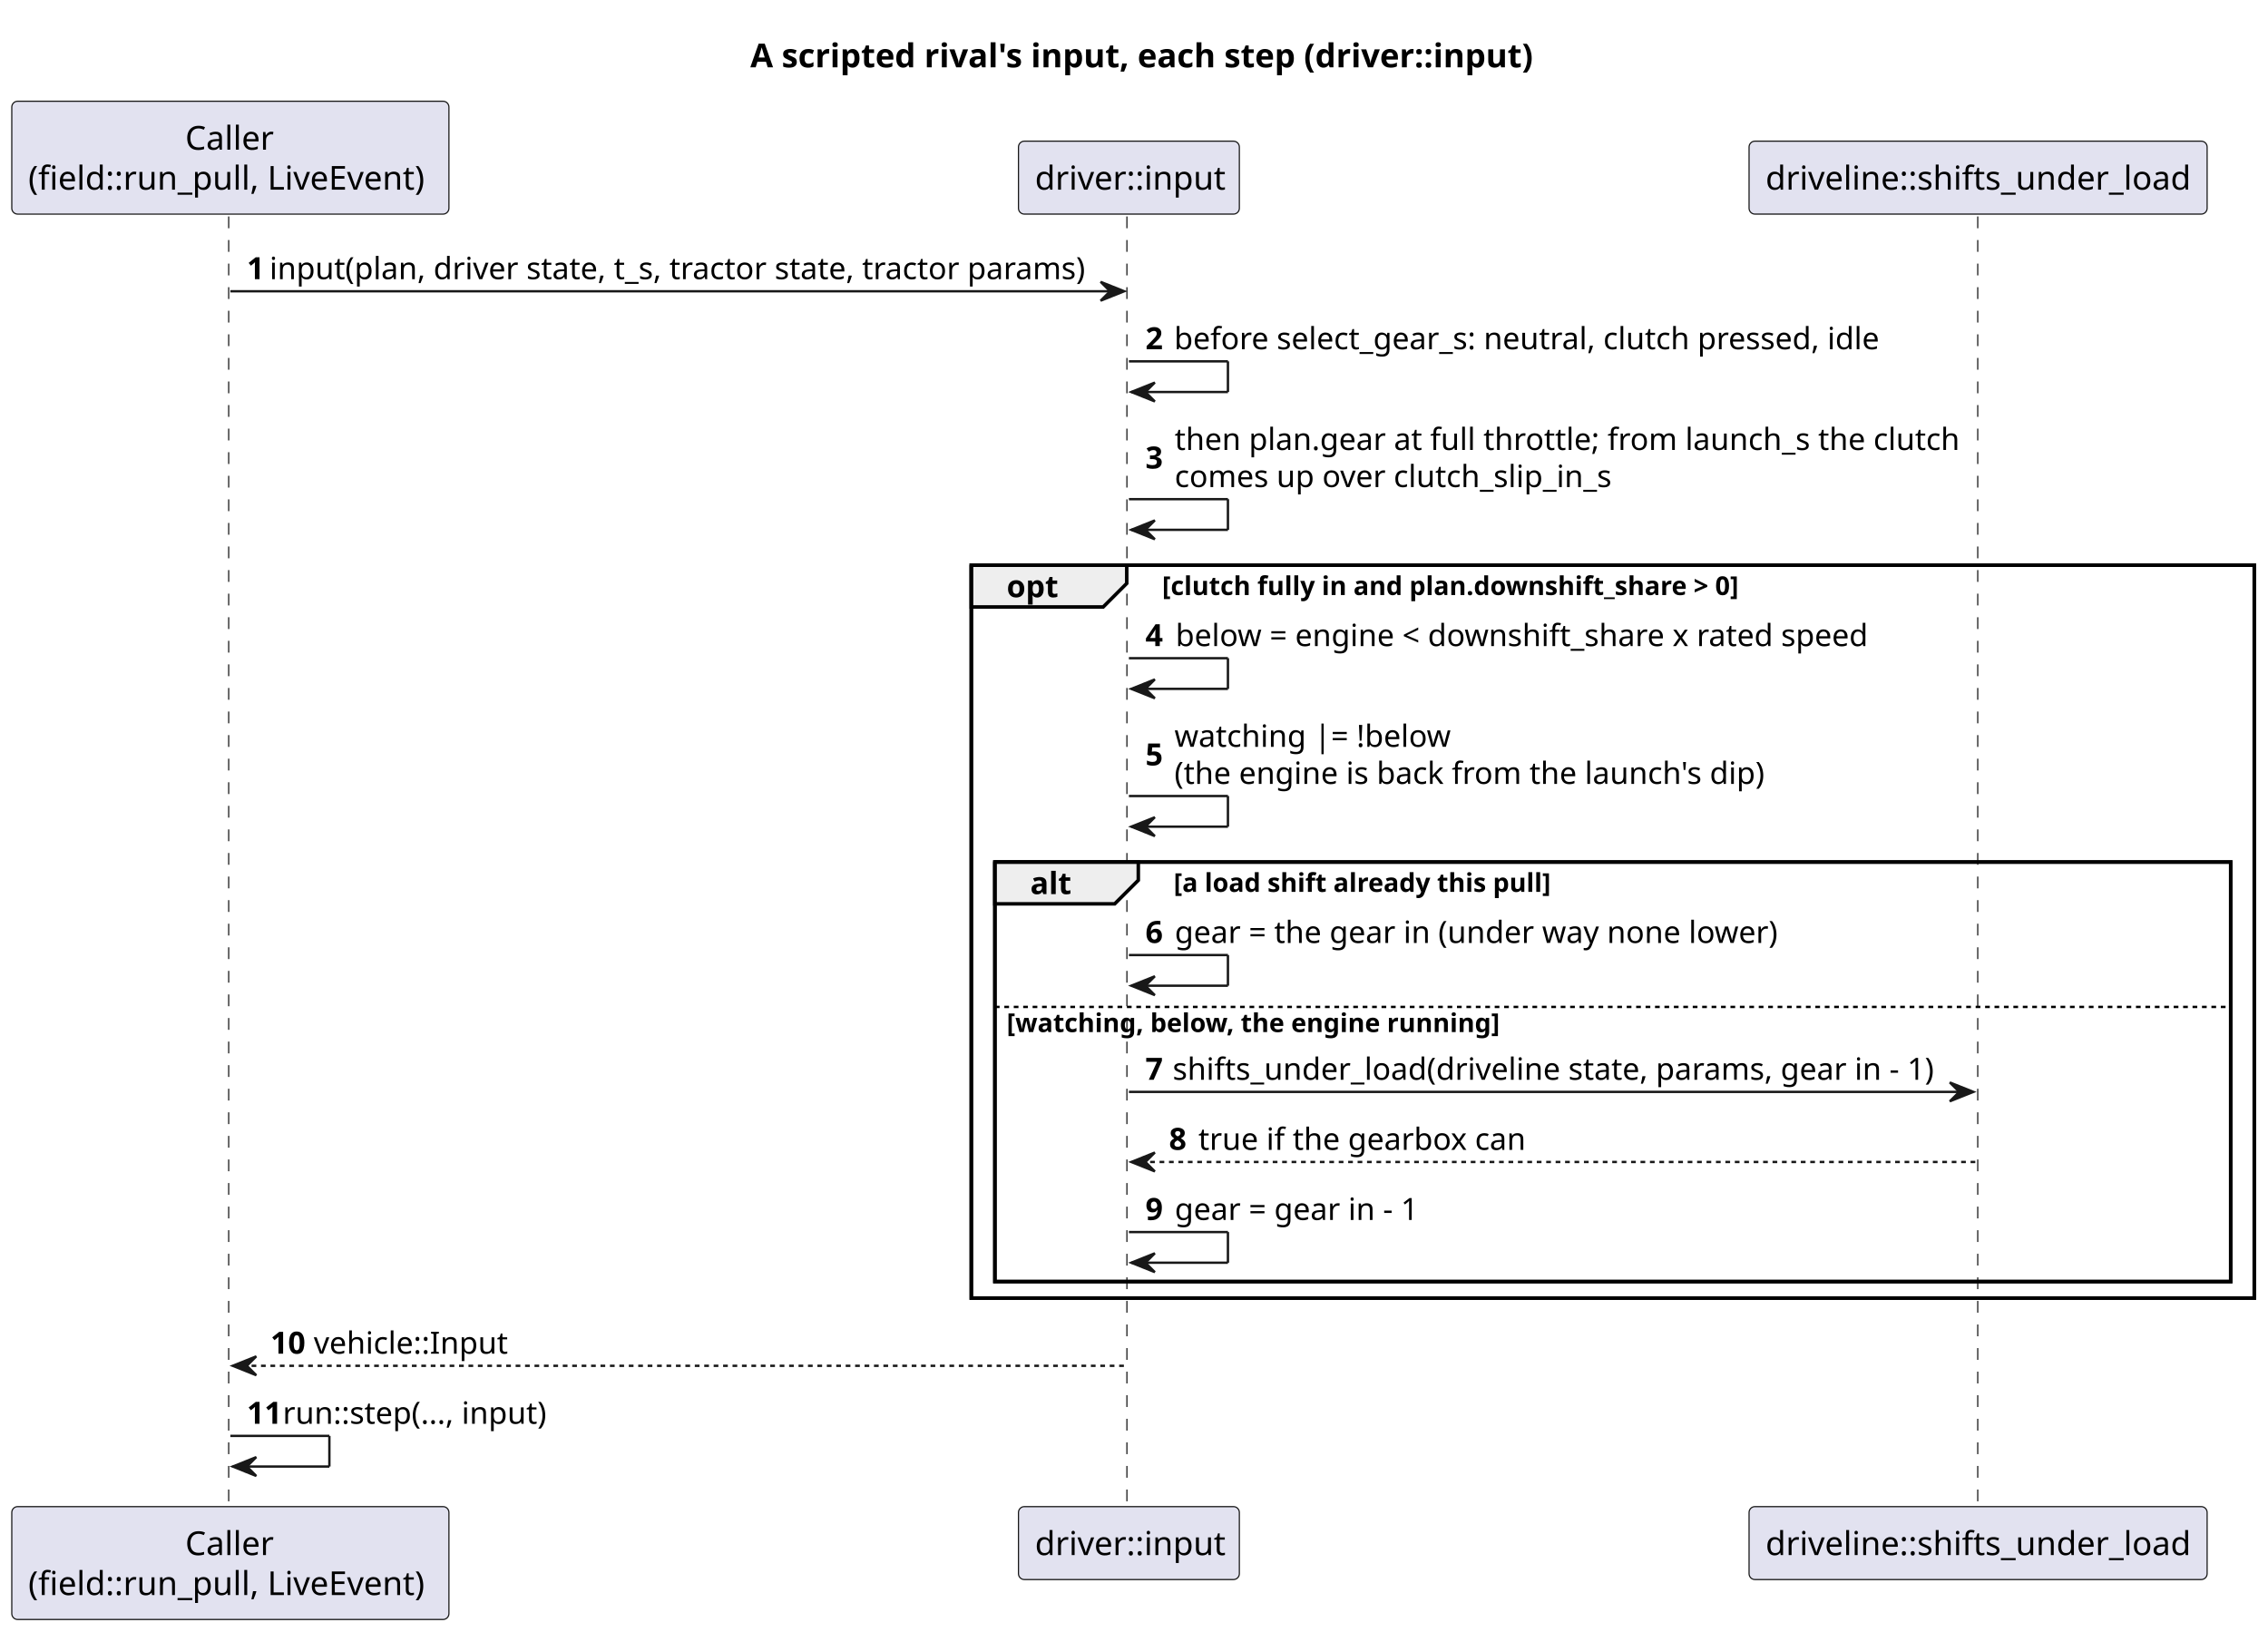
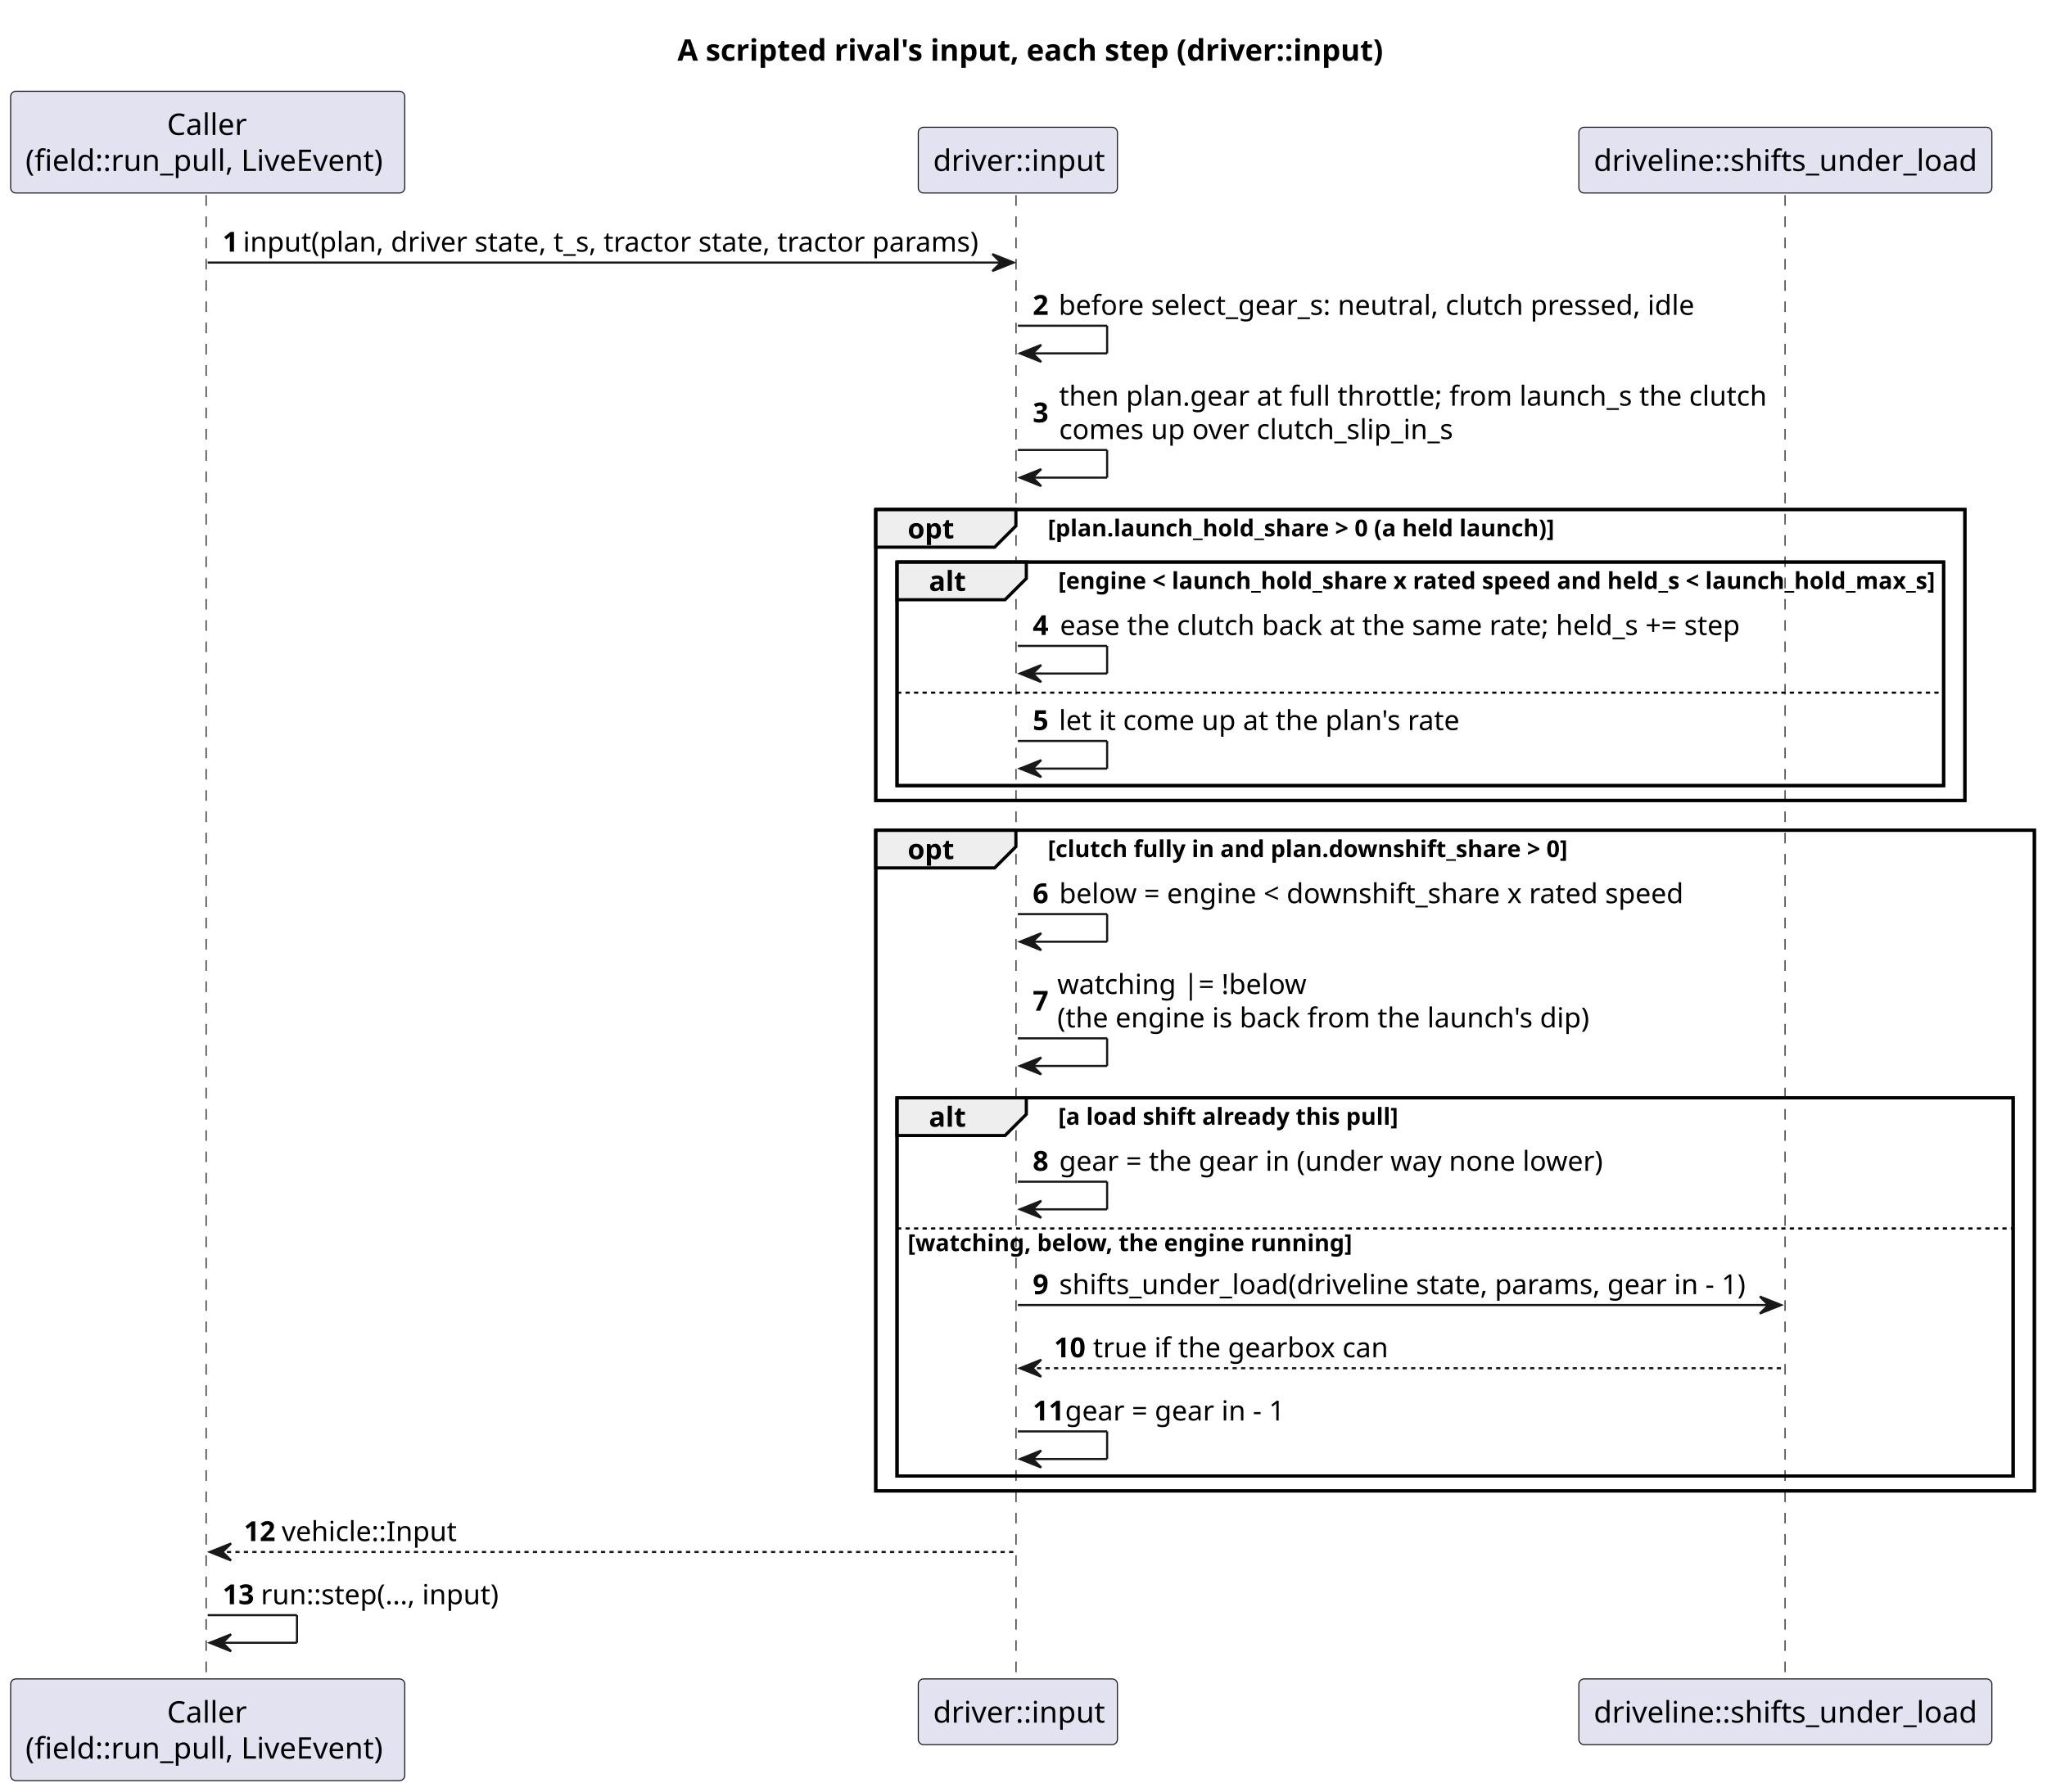
- <svg xmlns="http://www.w3.org/2000/svg" contentStyleType="text/css" height="692px" preserveAspectRatio="none" style="width:962px;height:692px;background:#FFFFFF;" version="1.1" viewBox="0 0 962 692" width="962px" zoomAndPan="magnify">
+ <svg xmlns="http://www.w3.org/2000/svg" contentStyleType="text/css" height="843px" preserveAspectRatio="none" style="width:963px;height:843px;background:#FFFFFF;" version="1.1" viewBox="0 0 963 843" width="963px" zoomAndPan="magnify">
  <defs />
  <g>
-     <text fill="#000000" font-family="sans-serif" font-size="14" font-weight="bold" lengthAdjust="spacing" textLength="328.679" x="318.252" y="28.562">A scripted rival's input, each step (driver::input)</text>
-     <rect fill="none" height="310.875" style="stroke:#000000;stroke-width:1.5;" width="544.188" x="411.995" y="239.736" />
-     <rect fill="none" height="177.957" style="stroke:#000000;stroke-width:1.5;" width="524.188" x="421.995" y="365.654" />
-     <line style="stroke:#181818;stroke-width:0.5;stroke-dasharray:5.0,5.0;" x1="97" x2="97" y1="91.818" y2="640.07" />
-     <line style="stroke:#181818;stroke-width:0.5;stroke-dasharray:5.0,5.0;" x1="477.995" x2="477.995" y1="91.818" y2="640.07" />
-     <line style="stroke:#181818;stroke-width:0.5;stroke-dasharray:5.0,5.0;" x1="838.885" x2="838.885" y1="91.818" y2="640.07" />
+     <text fill="#000000" font-family="sans-serif" font-size="14" font-weight="bold" lengthAdjust="spacing" textLength="328.679" x="318.693" y="28.562">A scripted rival's input, each step (driver::input)</text>
+     <rect fill="none" height="136.918" style="stroke:#000000;stroke-width:1.5;" width="512.375" x="411.995" y="239.736" />
+     <rect fill="none" height="105.189" style="stroke:#000000;stroke-width:1.5;" width="492.375" x="421.995" y="264.466" />
+     <rect fill="none" height="310.875" style="stroke:#000000;stroke-width:1.5;" width="545.07" x="411.995" y="390.654" />
+     <rect fill="none" height="177.957" style="stroke:#000000;stroke-width:1.5;" width="525.07" x="421.995" y="516.572" />
+     <line style="stroke:#181818;stroke-width:0.5;stroke-dasharray:5.0,5.0;" x1="97" x2="97" y1="91.818" y2="790.988" />
+     <line style="stroke:#181818;stroke-width:0.5;stroke-dasharray:5.0,5.0;" x1="477.995" x2="477.995" y1="91.818" y2="790.988" />
+     <line style="stroke:#181818;stroke-width:0.5;stroke-dasharray:5.0,5.0;" x1="839.767" x2="839.767" y1="91.818" y2="790.988" />
    <rect fill="#E2E2F0" height="47.879" rx="2.5" ry="2.5" style="stroke:#181818;stroke-width:0.5;" width="185.418" x="5" y="42.94" />
    <text fill="#000000" font-family="sans-serif" font-size="14" lengthAdjust="spacing" textLength="38.302" x="78.558" y="63.502">Caller</text>
    <text fill="#000000" font-family="sans-serif" font-size="14" lengthAdjust="spacing" textLength="171.418" x="12" y="80.441">(field::run_pull, LiveEvent)</text>
-     <rect fill="#E2E2F0" height="47.879" rx="2.5" ry="2.5" style="stroke:#181818;stroke-width:0.5;" width="185.418" x="5" y="639.07" />
-     <text fill="#000000" font-family="sans-serif" font-size="14" lengthAdjust="spacing" textLength="38.302" x="78.558" y="659.633">Caller</text>
-     <text fill="#000000" font-family="sans-serif" font-size="14" lengthAdjust="spacing" textLength="171.418" x="12" y="676.572">(field::run_pull, LiveEvent)</text>
+     <rect fill="#E2E2F0" height="47.879" rx="2.5" ry="2.5" style="stroke:#181818;stroke-width:0.5;" width="185.418" x="5" y="789.988" />
+     <text fill="#000000" font-family="sans-serif" font-size="14" lengthAdjust="spacing" textLength="38.302" x="78.558" y="810.551">Caller</text>
+     <text fill="#000000" font-family="sans-serif" font-size="14" lengthAdjust="spacing" textLength="171.418" x="12" y="827.49">(field::run_pull, LiveEvent)</text>
    <rect fill="#E2E2F0" height="30.939" rx="2.5" ry="2.5" style="stroke:#181818;stroke-width:0.5;" width="93.693" x="431.995" y="59.879" />
    <text fill="#000000" font-family="sans-serif" font-size="14" lengthAdjust="spacing" textLength="79.693" x="438.995" y="80.441">driver::input</text>
-     <rect fill="#E2E2F0" height="30.939" rx="2.5" ry="2.5" style="stroke:#181818;stroke-width:0.5;" width="93.693" x="431.995" y="639.07" />
-     <text fill="#000000" font-family="sans-serif" font-size="14" lengthAdjust="spacing" textLength="79.693" x="438.995" y="659.633">driver::input</text>
-     <rect fill="#E2E2F0" height="30.939" rx="2.5" ry="2.5" style="stroke:#181818;stroke-width:0.5;" width="194.298" x="741.885" y="59.879" />
-     <text fill="#000000" font-family="sans-serif" font-size="14" lengthAdjust="spacing" textLength="180.298" x="748.885" y="80.441">driveline::shifts_under_load</text>
-     <rect fill="#E2E2F0" height="30.939" rx="2.5" ry="2.5" style="stroke:#181818;stroke-width:0.5;" width="194.298" x="741.885" y="639.07" />
-     <text fill="#000000" font-family="sans-serif" font-size="14" lengthAdjust="spacing" textLength="180.298" x="748.885" y="659.633">driveline::shifts_under_load</text>
+     <rect fill="#E2E2F0" height="30.939" rx="2.5" ry="2.5" style="stroke:#181818;stroke-width:0.5;" width="93.693" x="431.995" y="789.988" />
+     <text fill="#000000" font-family="sans-serif" font-size="14" lengthAdjust="spacing" textLength="79.693" x="438.995" y="810.551">driver::input</text>
+     <rect fill="#E2E2F0" height="30.939" rx="2.5" ry="2.5" style="stroke:#181818;stroke-width:0.5;" width="194.298" x="742.767" y="59.879" />
+     <text fill="#000000" font-family="sans-serif" font-size="14" lengthAdjust="spacing" textLength="180.298" x="749.767" y="80.441">driveline::shifts_under_load</text>
+     <rect fill="#E2E2F0" height="30.939" rx="2.5" ry="2.5" style="stroke:#181818;stroke-width:0.5;" width="194.298" x="742.767" y="789.988" />
+     <text fill="#000000" font-family="sans-serif" font-size="14" lengthAdjust="spacing" textLength="180.298" x="749.767" y="810.551">driveline::shifts_under_load</text>
    <polygon fill="#181818" points="466.842,119.548,476.842,123.548,466.842,127.548,470.842,123.548" style="stroke:#181818;stroke-width:1.0;" />
    <line style="stroke:#181818;stroke-width:1.0;" x1="97.709" x2="472.842" y1="123.548" y2="123.548" />
    <text fill="#000000" font-family="sans-serif" font-size="13" font-weight="bold" lengthAdjust="spacing" textLength="5.605" x="104.709" y="118.412">1</text>
    <text fill="#000000" font-family="sans-serif" font-size="13" lengthAdjust="spacing" textLength="347.528" x="114.314" y="118.412">input(plan, driver state, t_s, tractor state, tractor params)</text>
    <line style="stroke:#181818;stroke-width:1.0;" x1="478.842" x2="520.842" y1="153.277" y2="153.277" />
    <line style="stroke:#181818;stroke-width:1.0;" x1="520.842" x2="520.842" y1="153.277" y2="166.277" />
    <line style="stroke:#181818;stroke-width:1.0;" x1="479.842" x2="520.842" y1="166.277" y2="166.277" />
    <polygon fill="#181818" points="489.842,162.277,479.842,166.277,489.842,170.277,485.842,166.277" style="stroke:#181818;stroke-width:1.0;" />
    <text fill="#000000" font-family="sans-serif" font-size="13" font-weight="bold" lengthAdjust="spacing" textLength="8.188" x="485.842" y="148.142">2</text>
    <text fill="#000000" font-family="sans-serif" font-size="13" lengthAdjust="spacing" textLength="305.151" x="498.03" y="148.142">before select_gear_s: neutral, clutch pressed, idle</text>
    <line style="stroke:#181818;stroke-width:1.0;" x1="478.842" x2="520.842" y1="211.736" y2="211.736" />
    <line style="stroke:#181818;stroke-width:1.0;" x1="520.842" x2="520.842" y1="211.736" y2="224.736" />
    <line style="stroke:#181818;stroke-width:1.0;" x1="479.842" x2="520.842" y1="224.736" y2="224.736" />
    <polygon fill="#181818" points="489.842,220.736,479.842,224.736,489.842,228.736,485.842,224.736" style="stroke:#181818;stroke-width:1.0;" />
    <text fill="#000000" font-family="sans-serif" font-size="13" font-weight="bold" lengthAdjust="spacing" textLength="8.392" x="485.842" y="198.736">3</text>
    <text fill="#000000" font-family="sans-serif" font-size="13" lengthAdjust="spacing" textLength="331.919" x="498.233" y="190.871">then plan.gear at full throttle; from launch_s the clutch</text>
    <text fill="#000000" font-family="sans-serif" font-size="13" lengthAdjust="spacing" textLength="189.465" x="498.233" y="206.601">comes up over clutch_slip_in_s</text>
    <path d="M411.995,239.736 L477.923,239.736 L477.923,247.466 L467.923,257.466 L411.995,257.466 L411.995,239.736 " fill="#EEEEEE" style="stroke:#000000;stroke-width:1.5;" />
-     <rect fill="none" height="310.875" style="stroke:#000000;stroke-width:1.5;" width="544.188" x="411.995" y="239.736" />
+     <rect fill="none" height="136.918" style="stroke:#000000;stroke-width:1.5;" width="512.375" x="411.995" y="239.736" />
    <text fill="#000000" font-family="sans-serif" font-size="13" font-weight="bold" lengthAdjust="spacing" textLength="20.928" x="426.995" y="253.33">opt</text>
-     <text fill="#000000" font-family="sans-serif" font-size="11" font-weight="bold" lengthAdjust="spacing" textLength="243.026" x="492.923" y="252.393">[clutch fully in and plan.downshift_share &gt; 0]</text>
-     <line style="stroke:#181818;stroke-width:1.0;" x1="478.842" x2="520.842" y1="279.195" y2="279.195" />
-     <line style="stroke:#181818;stroke-width:1.0;" x1="520.842" x2="520.842" y1="279.195" y2="292.195" />
-     <line style="stroke:#181818;stroke-width:1.0;" x1="479.842" x2="520.842" y1="292.195" y2="292.195" />
-     <polygon fill="#181818" points="489.842,288.195,479.842,292.195,489.842,296.195,485.842,292.195" style="stroke:#181818;stroke-width:1.0;" />
-     <text fill="#000000" font-family="sans-serif" font-size="13" font-weight="bold" lengthAdjust="spacing" textLength="8.791" x="485.842" y="274.06">4</text>
-     <text fill="#000000" font-family="sans-serif" font-size="13" lengthAdjust="spacing" textLength="299.666" x="498.633" y="274.06">below = engine &lt; downshift_share x rated speed</text>
-     <line style="stroke:#181818;stroke-width:1.0;" x1="478.842" x2="520.842" y1="337.654" y2="337.654" />
-     <line style="stroke:#181818;stroke-width:1.0;" x1="520.842" x2="520.842" y1="337.654" y2="350.654" />
-     <line style="stroke:#181818;stroke-width:1.0;" x1="479.842" x2="520.842" y1="350.654" y2="350.654" />
-     <polygon fill="#181818" points="489.842,346.654,479.842,350.654,489.842,354.654,485.842,350.654" style="stroke:#181818;stroke-width:1.0;" />
-     <text fill="#000000" font-family="sans-serif" font-size="13" font-weight="bold" lengthAdjust="spacing" textLength="8.309" x="485.842" y="324.654">5</text>
-     <text fill="#000000" font-family="sans-serif" font-size="13" lengthAdjust="spacing" textLength="117.203" x="498.151" y="316.789">watching |= !below</text>
-     <text fill="#000000" font-family="sans-serif" font-size="13" lengthAdjust="spacing" textLength="255.233" x="498.151" y="332.519">(the engine is back from the launch's dip)</text>
-     <path d="M421.995,365.654 L482.826,365.654 L482.826,373.384 L472.826,383.384 L421.995,383.384 L421.995,365.654 " fill="#EEEEEE" style="stroke:#000000;stroke-width:1.5;" />
-     <rect fill="none" height="177.957" style="stroke:#000000;stroke-width:1.5;" width="524.188" x="421.995" y="365.654" />
-     <text fill="#000000" font-family="sans-serif" font-size="13" font-weight="bold" lengthAdjust="spacing" textLength="15.831" x="436.995" y="379.248">alt</text>
-     <text fill="#000000" font-family="sans-serif" font-size="11" font-weight="bold" lengthAdjust="spacing" textLength="155.251" x="497.826" y="378.31">[a load shift already this pull]</text>
-     <line style="stroke:#181818;stroke-width:1.0;" x1="478.842" x2="520.842" y1="405.113" y2="405.113" />
-     <line style="stroke:#181818;stroke-width:1.0;" x1="520.842" x2="520.842" y1="405.113" y2="418.113" />
-     <line style="stroke:#181818;stroke-width:1.0;" x1="479.842" x2="520.842" y1="418.113" y2="418.113" />
-     <polygon fill="#181818" points="489.842,414.113,479.842,418.113,489.842,422.113,485.842,418.113" style="stroke:#181818;stroke-width:1.0;" />
-     <text fill="#000000" font-family="sans-serif" font-size="13" font-weight="bold" lengthAdjust="spacing" textLength="8.442" x="485.842" y="399.978">6</text>
-     <text fill="#000000" font-family="sans-serif" font-size="13" lengthAdjust="spacing" textLength="259.01" x="498.284" y="399.978">gear = the gear in (under way none lower)</text>
-     <line style="stroke:#000000;stroke-width:1.0;stroke-dasharray:2.0,2.0;" x1="421.995" x2="946.183" y1="427.113" y2="427.113" />
-     <text fill="#000000" font-family="sans-serif" font-size="11" font-weight="bold" lengthAdjust="spacing" textLength="204.456" x="426.995" y="437.769">[watching, below, the engine running]</text>
-     <polygon fill="#181818" points="827.034,459.152,837.034,463.152,827.034,467.152,831.034,463.152" style="stroke:#181818;stroke-width:1.0;" />
-     <line style="stroke:#181818;stroke-width:1.0;" x1="478.842" x2="833.034" y1="463.152" y2="463.152" />
-     <text fill="#000000" font-family="sans-serif" font-size="13" font-weight="bold" lengthAdjust="spacing" textLength="7.56" x="485.842" y="458.017">7</text>
-     <text fill="#000000" font-family="sans-serif" font-size="13" lengthAdjust="spacing" textLength="324.632" x="497.402" y="458.017">shifts_under_load(driveline state, params, gear in - 1)</text>
-     <polygon fill="#181818" points="489.842,488.882,479.842,492.882,489.842,496.882,485.842,492.882" style="stroke:#181818;stroke-width:1.0;" />
-     <line style="stroke:#181818;stroke-width:1.0;stroke-dasharray:2.0,2.0;" x1="483.842" x2="838.034" y1="492.882" y2="492.882" />
-     <text fill="#000000" font-family="sans-serif" font-size="13" font-weight="bold" lengthAdjust="spacing" textLength="8.461" x="495.842" y="487.746">8</text>
-     <text fill="#000000" font-family="sans-serif" font-size="13" lengthAdjust="spacing" textLength="139.522" x="508.303" y="487.746">true if the gearbox can</text>
-     <line style="stroke:#181818;stroke-width:1.0;" x1="478.842" x2="520.842" y1="522.611" y2="522.611" />
-     <line style="stroke:#181818;stroke-width:1.0;" x1="520.842" x2="520.842" y1="522.611" y2="535.611" />
-     <line style="stroke:#181818;stroke-width:1.0;" x1="479.842" x2="520.842" y1="535.611" y2="535.611" />
-     <polygon fill="#181818" points="489.842,531.611,479.842,535.611,489.842,539.611,485.842,535.611" style="stroke:#181818;stroke-width:1.0;" />
-     <text fill="#000000" font-family="sans-serif" font-size="13" font-weight="bold" lengthAdjust="spacing" textLength="8.442" x="485.842" y="517.476">9</text>
-     <text fill="#000000" font-family="sans-serif" font-size="13" lengthAdjust="spacing" textLength="104.47" x="498.284" y="517.476">gear = gear in - 1</text>
-     <polygon fill="#181818" points="108.709,575.341,98.709,579.341,108.709,583.341,104.709,579.341" style="stroke:#181818;stroke-width:1.0;" />
-     <line style="stroke:#181818;stroke-width:1.0;stroke-dasharray:2.0,2.0;" x1="102.709" x2="477.842" y1="579.341" y2="579.341" />
-     <text fill="#000000" font-family="sans-serif" font-size="13" font-weight="bold" lengthAdjust="spacing" textLength="14.371" x="114.709" y="574.205">10</text>
-     <text fill="#000000" font-family="sans-serif" font-size="13" lengthAdjust="spacing" textLength="82.437" x="133.08" y="574.205">vehicle::Input</text>
-     <line style="stroke:#181818;stroke-width:1.0;" x1="97.709" x2="139.709" y1="609.07" y2="609.07" />
-     <line style="stroke:#181818;stroke-width:1.0;" x1="139.709" x2="139.709" y1="609.07" y2="622.07" />
-     <line style="stroke:#181818;stroke-width:1.0;" x1="98.709" x2="139.709" y1="622.07" y2="622.07" />
-     <polygon fill="#181818" points="108.709,618.07,98.709,622.07,108.709,626.07,104.709,622.07" style="stroke:#181818;stroke-width:1.0;" />
-     <text fill="#000000" font-family="sans-serif" font-size="13" font-weight="bold" lengthAdjust="spacing" textLength="11.21" x="104.709" y="603.935">11</text>
-     <text fill="#000000" font-family="sans-serif" font-size="13" lengthAdjust="spacing" textLength="113.255" x="119.919" y="603.935">run::step(..., input)</text>
+     <text fill="#000000" font-family="sans-serif" font-size="11" font-weight="bold" lengthAdjust="spacing" textLength="238.197" x="492.923" y="252.393">[plan.launch_hold_share &gt; 0 (a held launch)]</text>
+     <path d="M421.995,264.466 L482.826,264.466 L482.826,272.195 L472.826,282.195 L421.995,282.195 L421.995,264.466 " fill="#EEEEEE" style="stroke:#000000;stroke-width:1.5;" />
+     <rect fill="none" height="105.189" style="stroke:#000000;stroke-width:1.5;" width="492.375" x="421.995" y="264.466" />
+     <text fill="#000000" font-family="sans-serif" font-size="13" font-weight="bold" lengthAdjust="spacing" textLength="15.831" x="436.995" y="278.06">alt</text>
+     <text fill="#000000" font-family="sans-serif" font-size="11" font-weight="bold" lengthAdjust="spacing" textLength="411.544" x="497.826" y="277.122">[engine &lt; launch_hold_share x rated speed and held_s &lt; launch_hold_max_s]</text>
+     <line style="stroke:#181818;stroke-width:1.0;" x1="478.842" x2="520.842" y1="303.925" y2="303.925" />
+     <line style="stroke:#181818;stroke-width:1.0;" x1="520.842" x2="520.842" y1="303.925" y2="316.925" />
+     <line style="stroke:#181818;stroke-width:1.0;" x1="479.842" x2="520.842" y1="316.925" y2="316.925" />
+     <polygon fill="#181818" points="489.842,312.925,479.842,316.925,489.842,320.925,485.842,316.925" style="stroke:#181818;stroke-width:1.0;" />
+     <text fill="#000000" font-family="sans-serif" font-size="13" font-weight="bold" lengthAdjust="spacing" textLength="8.791" x="485.842" y="298.789">4</text>
+     <text fill="#000000" font-family="sans-serif" font-size="13" lengthAdjust="spacing" textLength="328.022" x="498.633" y="298.789">ease the clutch back at the same rate; held_s += step</text>
+     <line style="stroke:#000000;stroke-width:1.0;stroke-dasharray:2.0,2.0;" x1="421.995" x2="914.37" y1="325.925" y2="325.925" />
+     <line style="stroke:#181818;stroke-width:1.0;" x1="478.842" x2="520.842" y1="348.654" y2="348.654" />
+     <line style="stroke:#181818;stroke-width:1.0;" x1="520.842" x2="520.842" y1="348.654" y2="361.654" />
+     <line style="stroke:#181818;stroke-width:1.0;" x1="479.842" x2="520.842" y1="361.654" y2="361.654" />
+     <polygon fill="#181818" points="489.842,357.654,479.842,361.654,489.842,365.654,485.842,361.654" style="stroke:#181818;stroke-width:1.0;" />
+     <text fill="#000000" font-family="sans-serif" font-size="13" font-weight="bold" lengthAdjust="spacing" textLength="8.309" x="485.842" y="343.519">5</text>
+     <text fill="#000000" font-family="sans-serif" font-size="13" lengthAdjust="spacing" textLength="189.757" x="498.151" y="343.519">let it come up at the plan's rate</text>
+     <path d="M411.995,390.654 L477.923,390.654 L477.923,398.384 L467.923,408.384 L411.995,408.384 L411.995,390.654 " fill="#EEEEEE" style="stroke:#000000;stroke-width:1.5;" />
+     <rect fill="none" height="310.875" style="stroke:#000000;stroke-width:1.5;" width="545.07" x="411.995" y="390.654" />
+     <text fill="#000000" font-family="sans-serif" font-size="13" font-weight="bold" lengthAdjust="spacing" textLength="20.928" x="426.995" y="404.248">opt</text>
+     <text fill="#000000" font-family="sans-serif" font-size="11" font-weight="bold" lengthAdjust="spacing" textLength="243.026" x="492.923" y="403.31">[clutch fully in and plan.downshift_share &gt; 0]</text>
+     <line style="stroke:#181818;stroke-width:1.0;" x1="478.842" x2="520.842" y1="430.113" y2="430.113" />
+     <line style="stroke:#181818;stroke-width:1.0;" x1="520.842" x2="520.842" y1="430.113" y2="443.113" />
+     <line style="stroke:#181818;stroke-width:1.0;" x1="479.842" x2="520.842" y1="443.113" y2="443.113" />
+     <polygon fill="#181818" points="489.842,439.113,479.842,443.113,489.842,447.113,485.842,443.113" style="stroke:#181818;stroke-width:1.0;" />
+     <text fill="#000000" font-family="sans-serif" font-size="13" font-weight="bold" lengthAdjust="spacing" textLength="8.442" x="485.842" y="424.978">6</text>
+     <text fill="#000000" font-family="sans-serif" font-size="13" lengthAdjust="spacing" textLength="299.666" x="498.284" y="424.978">below = engine &lt; downshift_share x rated speed</text>
+     <line style="stroke:#181818;stroke-width:1.0;" x1="478.842" x2="520.842" y1="488.572" y2="488.572" />
+     <line style="stroke:#181818;stroke-width:1.0;" x1="520.842" x2="520.842" y1="488.572" y2="501.572" />
+     <line style="stroke:#181818;stroke-width:1.0;" x1="479.842" x2="520.842" y1="501.572" y2="501.572" />
+     <polygon fill="#181818" points="489.842,497.572,479.842,501.572,489.842,505.572,485.842,501.572" style="stroke:#181818;stroke-width:1.0;" />
+     <text fill="#000000" font-family="sans-serif" font-size="13" font-weight="bold" lengthAdjust="spacing" textLength="7.56" x="485.842" y="475.572">7</text>
+     <text fill="#000000" font-family="sans-serif" font-size="13" lengthAdjust="spacing" textLength="117.203" x="497.402" y="467.707">watching |= !below</text>
+     <text fill="#000000" font-family="sans-serif" font-size="13" lengthAdjust="spacing" textLength="255.233" x="497.402" y="483.437">(the engine is back from the launch's dip)</text>
+     <path d="M421.995,516.572 L482.826,516.572 L482.826,524.302 L472.826,534.302 L421.995,534.302 L421.995,516.572 " fill="#EEEEEE" style="stroke:#000000;stroke-width:1.5;" />
+     <rect fill="none" height="177.957" style="stroke:#000000;stroke-width:1.5;" width="525.07" x="421.995" y="516.572" />
+     <text fill="#000000" font-family="sans-serif" font-size="13" font-weight="bold" lengthAdjust="spacing" textLength="15.831" x="436.995" y="530.166">alt</text>
+     <text fill="#000000" font-family="sans-serif" font-size="11" font-weight="bold" lengthAdjust="spacing" textLength="155.251" x="497.826" y="529.229">[a load shift already this pull]</text>
+     <line style="stroke:#181818;stroke-width:1.0;" x1="478.842" x2="520.842" y1="556.031" y2="556.031" />
+     <line style="stroke:#181818;stroke-width:1.0;" x1="520.842" x2="520.842" y1="556.031" y2="569.031" />
+     <line style="stroke:#181818;stroke-width:1.0;" x1="479.842" x2="520.842" y1="569.031" y2="569.031" />
+     <polygon fill="#181818" points="489.842,565.031,479.842,569.031,489.842,573.031,485.842,569.031" style="stroke:#181818;stroke-width:1.0;" />
+     <text fill="#000000" font-family="sans-serif" font-size="13" font-weight="bold" lengthAdjust="spacing" textLength="8.461" x="485.842" y="550.895">8</text>
+     <text fill="#000000" font-family="sans-serif" font-size="13" lengthAdjust="spacing" textLength="259.01" x="498.303" y="550.895">gear = the gear in (under way none lower)</text>
+     <line style="stroke:#000000;stroke-width:1.0;stroke-dasharray:2.0,2.0;" x1="421.995" x2="947.065" y1="578.031" y2="578.031" />
+     <text fill="#000000" font-family="sans-serif" font-size="11" font-weight="bold" lengthAdjust="spacing" textLength="204.456" x="426.995" y="588.688">[watching, below, the engine running]</text>
+     <polygon fill="#181818" points="827.916,610.07,837.916,614.07,827.916,618.07,831.916,614.07" style="stroke:#181818;stroke-width:1.0;" />
+     <line style="stroke:#181818;stroke-width:1.0;" x1="478.842" x2="833.916" y1="614.07" y2="614.07" />
+     <text fill="#000000" font-family="sans-serif" font-size="13" font-weight="bold" lengthAdjust="spacing" textLength="8.442" x="485.842" y="608.935">9</text>
+     <text fill="#000000" font-family="sans-serif" font-size="13" lengthAdjust="spacing" textLength="324.632" x="498.284" y="608.935">shifts_under_load(driveline state, params, gear in - 1)</text>
+     <polygon fill="#181818" points="489.842,639.8,479.842,643.8,489.842,647.8,485.842,643.8" style="stroke:#181818;stroke-width:1.0;" />
+     <line style="stroke:#181818;stroke-width:1.0;stroke-dasharray:2.0,2.0;" x1="483.842" x2="838.916" y1="643.8" y2="643.8" />
+     <text fill="#000000" font-family="sans-serif" font-size="13" font-weight="bold" lengthAdjust="spacing" textLength="14.371" x="495.842" y="638.664">10</text>
+     <text fill="#000000" font-family="sans-serif" font-size="13" lengthAdjust="spacing" textLength="139.522" x="514.213" y="638.664">true if the gearbox can</text>
+     <line style="stroke:#181818;stroke-width:1.0;" x1="478.842" x2="520.842" y1="673.529" y2="673.529" />
+     <line style="stroke:#181818;stroke-width:1.0;" x1="520.842" x2="520.842" y1="673.529" y2="686.529" />
+     <line style="stroke:#181818;stroke-width:1.0;" x1="479.842" x2="520.842" y1="686.529" y2="686.529" />
+     <polygon fill="#181818" points="489.842,682.529,479.842,686.529,489.842,690.529,485.842,686.529" style="stroke:#181818;stroke-width:1.0;" />
+     <text fill="#000000" font-family="sans-serif" font-size="13" font-weight="bold" lengthAdjust="spacing" textLength="11.21" x="485.842" y="668.394">11</text>
+     <text fill="#000000" font-family="sans-serif" font-size="13" lengthAdjust="spacing" textLength="104.47" x="501.052" y="668.394">gear = gear in - 1</text>
+     <polygon fill="#181818" points="108.709,726.259,98.709,730.259,108.709,734.259,104.709,730.259" style="stroke:#181818;stroke-width:1.0;" />
+     <line style="stroke:#181818;stroke-width:1.0;stroke-dasharray:2.0,2.0;" x1="102.709" x2="477.842" y1="730.259" y2="730.259" />
+     <text fill="#000000" font-family="sans-serif" font-size="13" font-weight="bold" lengthAdjust="spacing" textLength="13.793" x="114.709" y="725.123">12</text>
+     <text fill="#000000" font-family="sans-serif" font-size="13" lengthAdjust="spacing" textLength="82.437" x="132.502" y="725.123">vehicle::Input</text>
+     <line style="stroke:#181818;stroke-width:1.0;" x1="97.709" x2="139.709" y1="759.988" y2="759.988" />
+     <line style="stroke:#181818;stroke-width:1.0;" x1="139.709" x2="139.709" y1="759.988" y2="772.988" />
+     <line style="stroke:#181818;stroke-width:1.0;" x1="98.709" x2="139.709" y1="772.988" y2="772.988" />
+     <polygon fill="#181818" points="108.709,768.988,98.709,772.988,108.709,776.988,104.709,772.988" style="stroke:#181818;stroke-width:1.0;" />
+     <text fill="#000000" font-family="sans-serif" font-size="13" font-weight="bold" lengthAdjust="spacing" textLength="13.997" x="104.709" y="754.852">13</text>
+     <text fill="#000000" font-family="sans-serif" font-size="13" lengthAdjust="spacing" textLength="113.255" x="122.706" y="754.852">run::step(..., input)</text>
  </g>
</svg>
